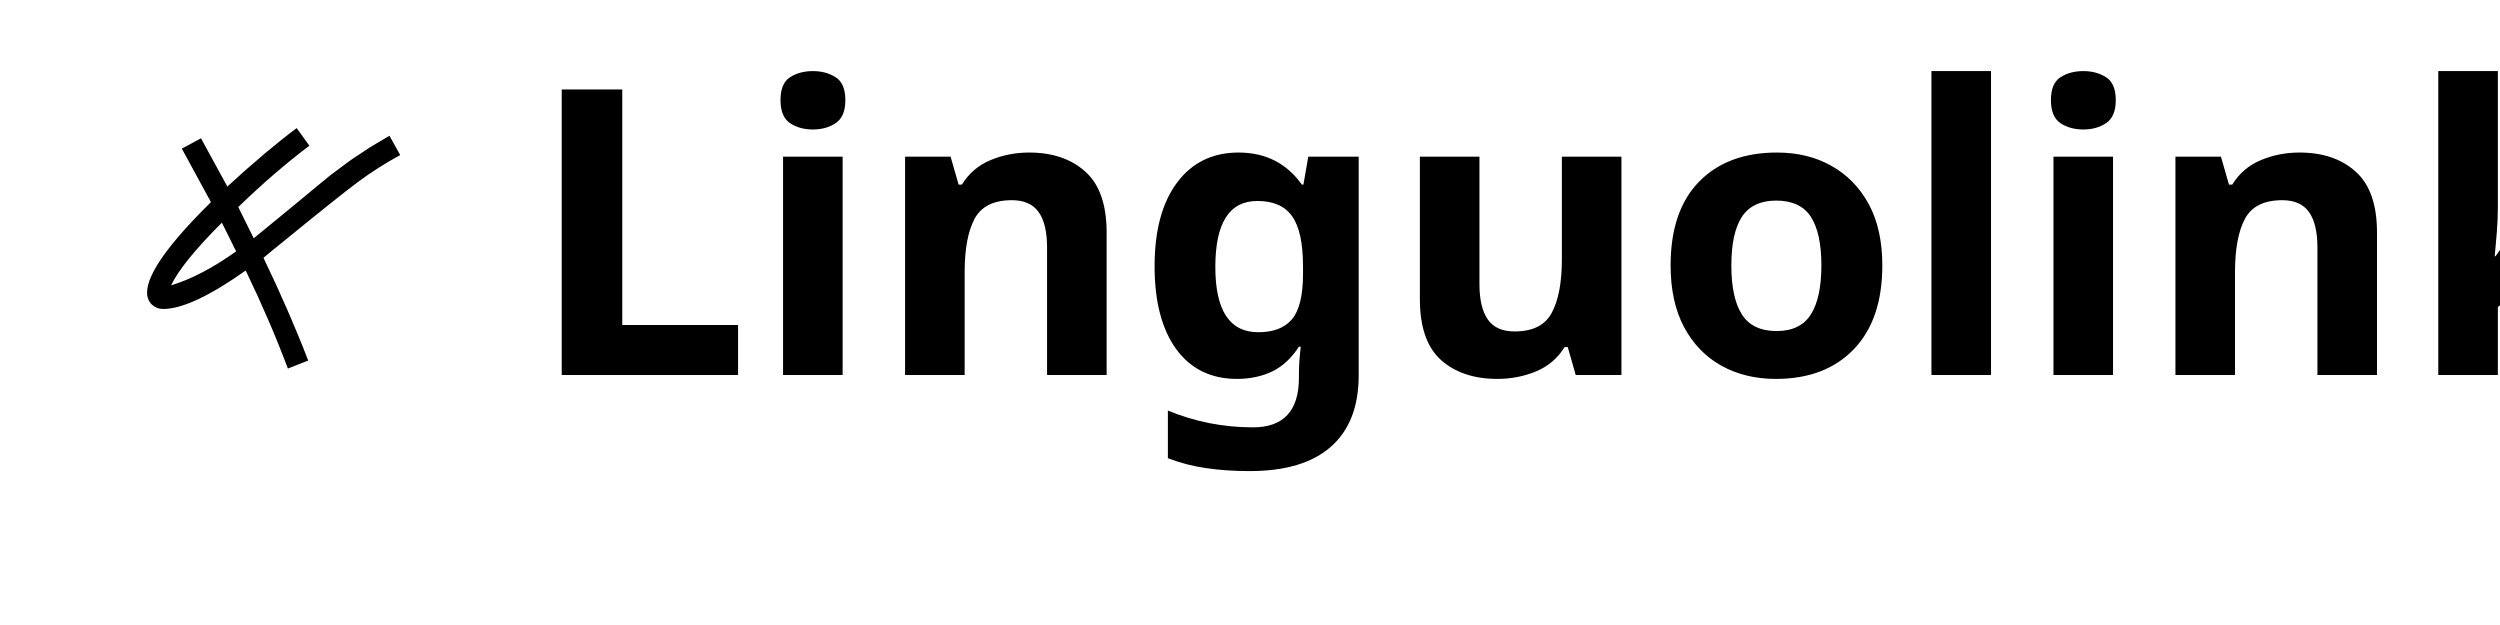
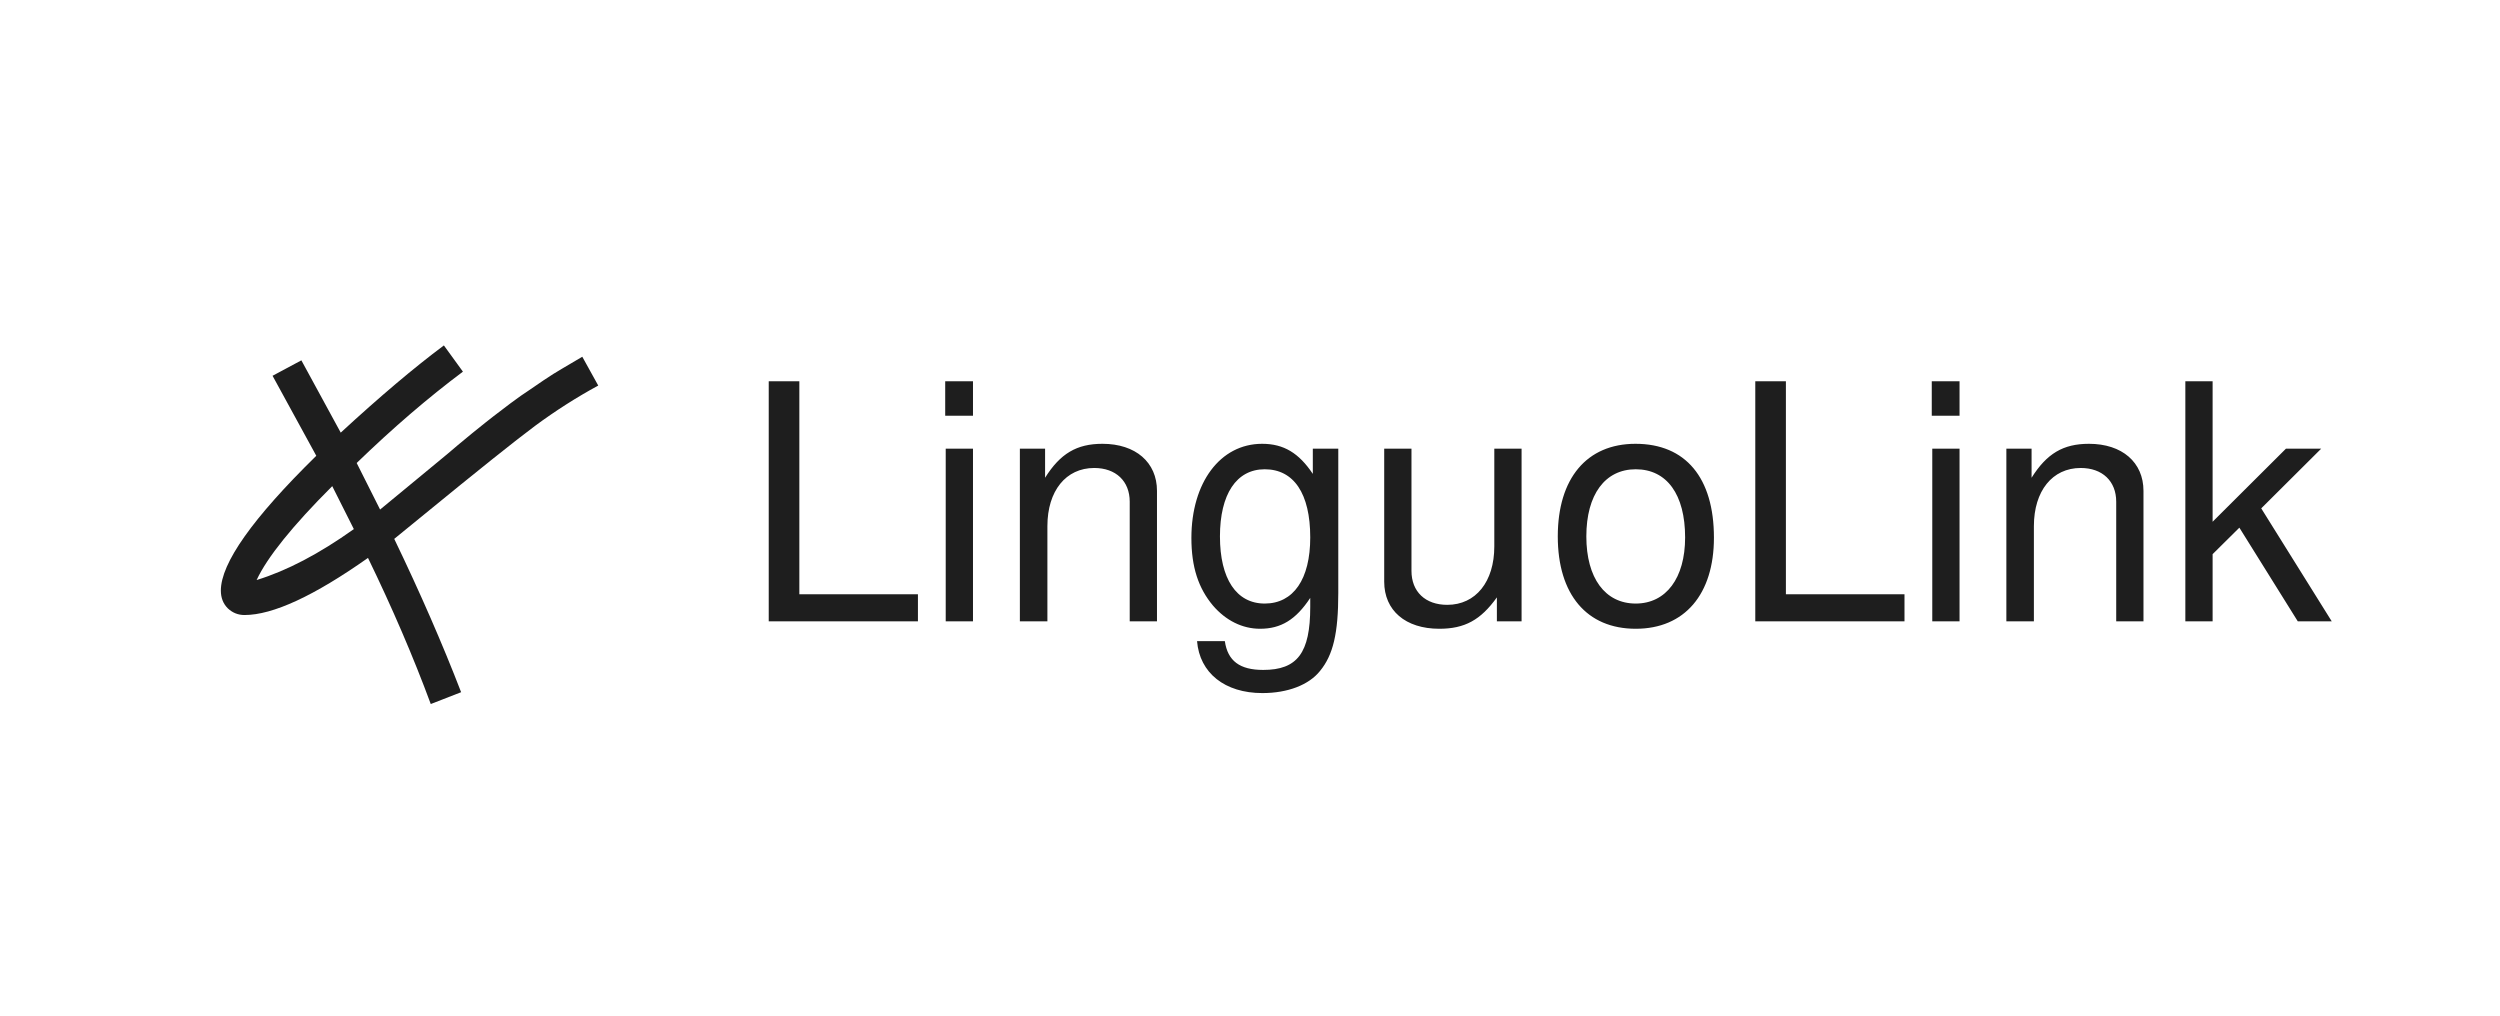
- <svg xmlns="http://www.w3.org/2000/svg" version="1.1" viewBox="0 0 200 50" width="200" height="50">
-   <text x="10" y="30" font-family="sans-serif" font-size="32px" font-weight="600" fill="#1e1ef1e" text-anchor="start">
-     𐤀 Linguolink
-   </text>
+ <svg xmlns="http://www.w3.org/2000/svg" version="1.1" viewBox="0 0 151.846 61.677" width="303.691" height="123.354">
+   <defs>
+     <style class="style-fonts">
+       @font-face {
+         font-family: "Virgil";
+         src: url("https://excalidraw.com/Virgil.woff2");
+       }
+       @font-face {
+         font-family: "Cascadia";
+         src: url("https://excalidraw.com/Cascadia.woff2");
+       }
+       @font-face {
+         font-family: "Assistant";
+         src: url("https://excalidraw.com/Assistant-Regular.woff2");
+       }
+     </style>
+   </defs>
+   <g transform="translate(10 10) rotate(0 14.8584 20.83845)">
+     <text x="14.858" y="33.342" font-family="Helvetica, Segoe UI Emoji" font-size="36.241px" fill="#1e1e1e" text-anchor="middle" style="white-space: pre;" direction="ltr" dominant-baseline="alphabetic">𐤀</text>
+   </g>
+   <g transform="translate(45.09766 19.33845) rotate(0 48.37402 11.5)">
+     <text x="0" y="18.4" font-family="Helvetica, Segoe UI Emoji" font-size="20px" fill="#1e1e1e" text-anchor="start" style="white-space: pre;" direction="ltr" dominant-baseline="alphabetic">LinguoLink</text>
+   </g>
</svg>
